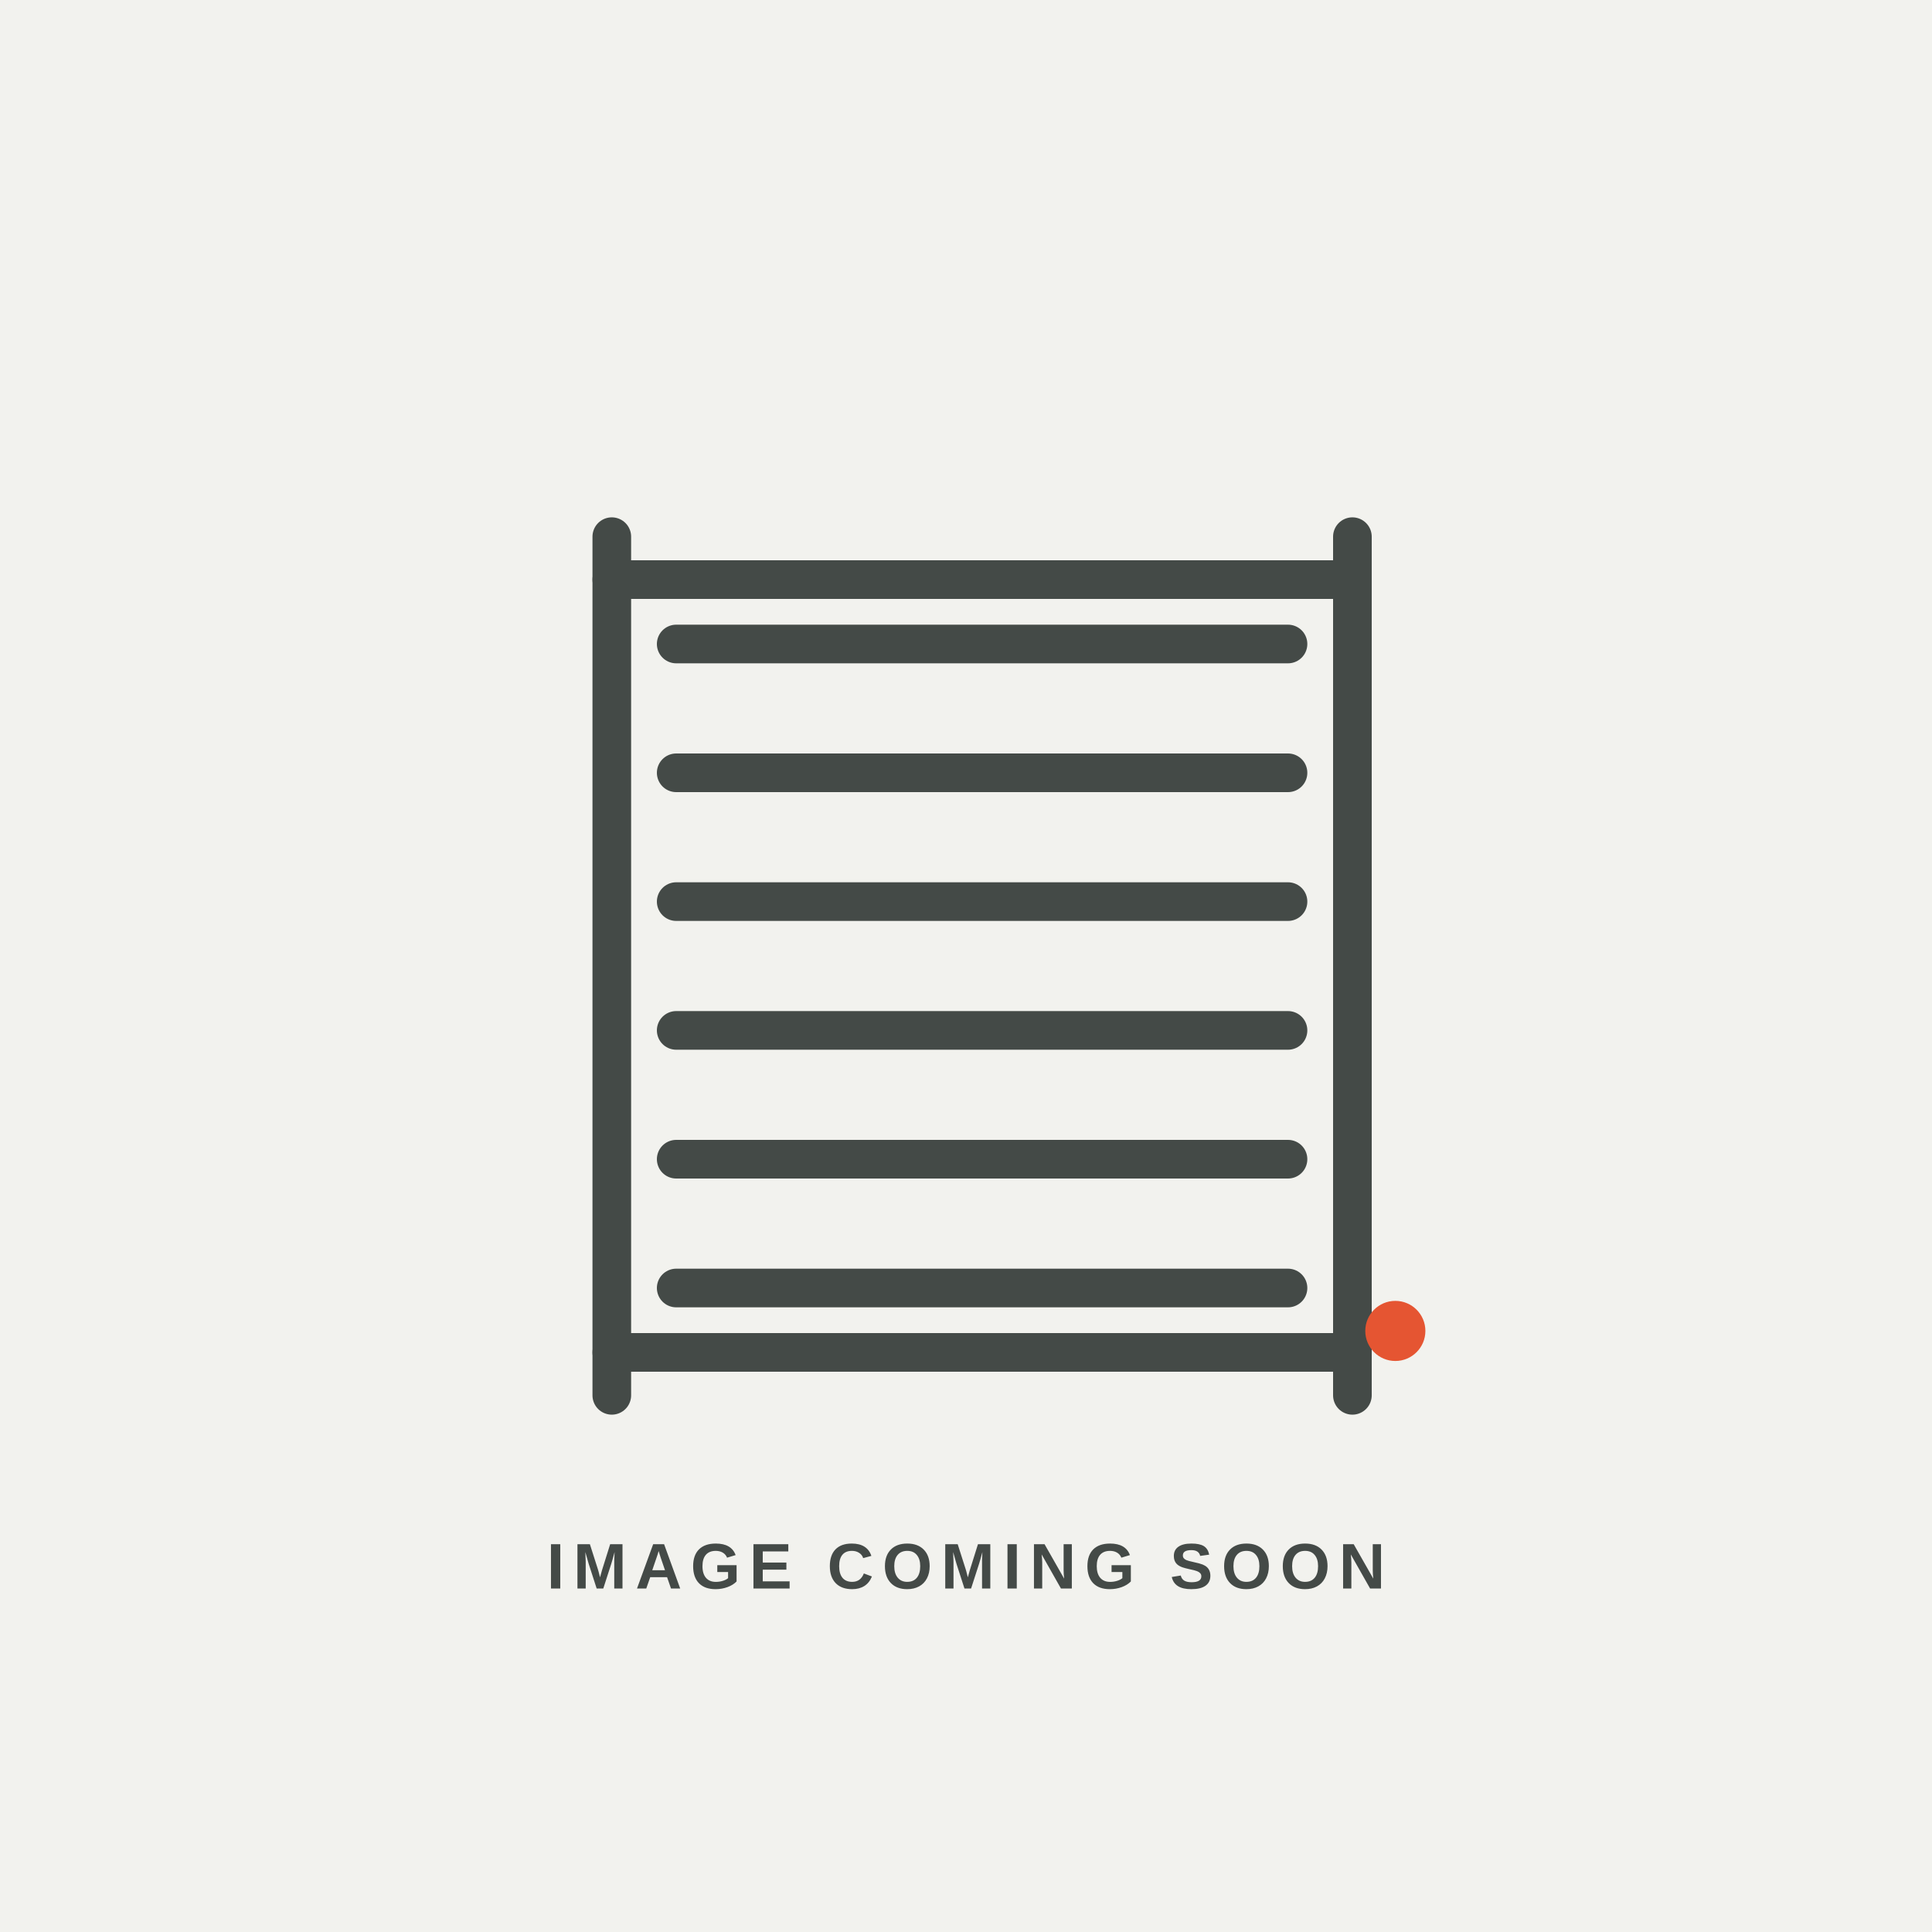
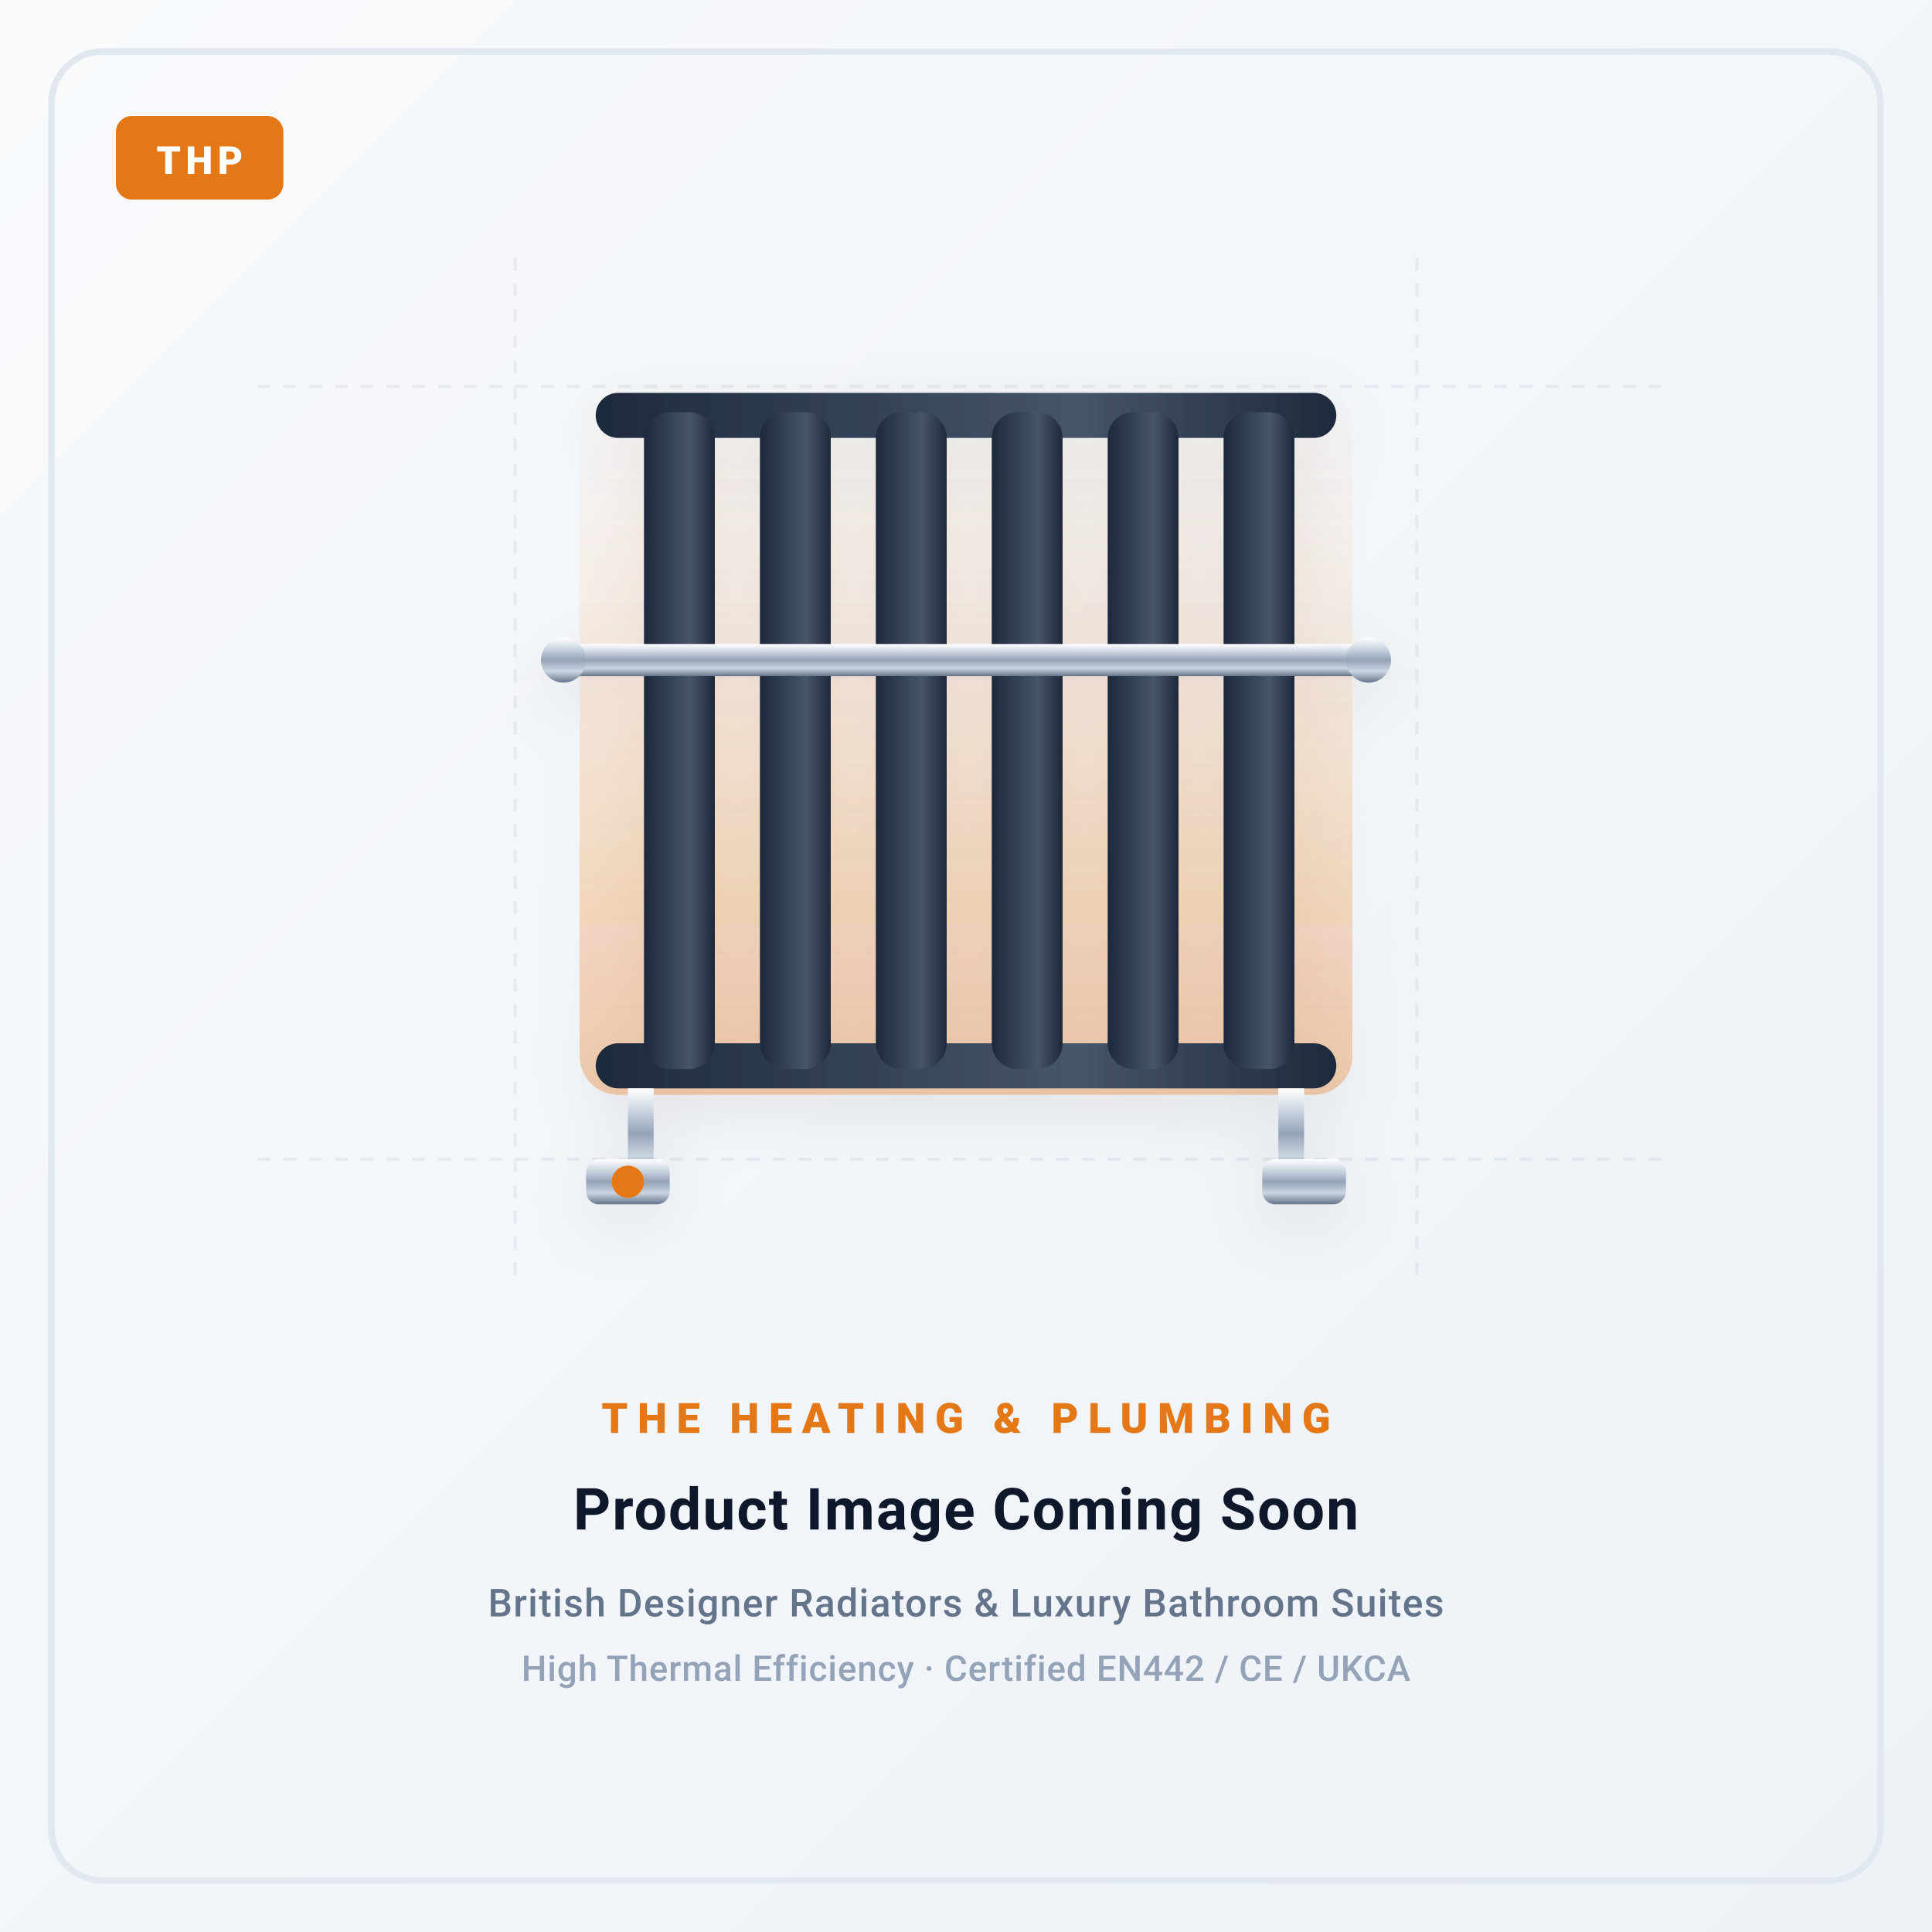
- <svg xmlns="http://www.w3.org/2000/svg" viewBox="0 0 900 900" role="img" aria-labelledby="title desc">
-   <rect width="900" height="900" fill="#f2f2ee" />
-   <g fill="none" stroke="#444a47" stroke-width="18" stroke-linecap="round">
-     <path d="M285 250v400M630 250v400" />
-     <path d="M315 300h285M315 360h285M315 420h285M315 480h285M315 540h285M315 600h285" />
-     <path d="M285 270h345M285 630h345" />
+ <svg xmlns="http://www.w3.org/2000/svg" viewBox="0 0 600 600" width="100%" height="100%">
+   <defs>
+     <linearGradient id="bgGrad" x1="0%" y1="0%" x2="100%" y2="100%">
+       <stop offset="0%" stop-color="#f8fafc" />
+       <stop offset="100%" stop-color="#edf2f7" />
+     </linearGradient>
+     <linearGradient id="radColumn" x1="0%" y1="0%" x2="100%" y2="0%">
+       <stop offset="0%" stop-color="#1e293b" />
+       <stop offset="35%" stop-color="#334155" />
+       <stop offset="65%" stop-color="#475569" />
+       <stop offset="100%" stop-color="#1e293b" />
+     </linearGradient>
+     <linearGradient id="chromeGrad" x1="0%" y1="0%" x2="0%" y2="100%">
+       <stop offset="0%" stop-color="#ffffff" />
+       <stop offset="25%" stop-color="#cbd5e1" />
+       <stop offset="50%" stop-color="#94a3b8" />
+       <stop offset="75%" stop-color="#cbd5e1" />
+       <stop offset="100%" stop-color="#64748b" />
+     </linearGradient>
+     <linearGradient id="warmthGlow" x1="0%" y1="100%" x2="0%" y2="0%">
+       <stop offset="0%" stop-color="#E47716" stop-opacity="0.35" />
+       <stop offset="60%" stop-color="#f97316" stop-opacity="0.10" />
+       <stop offset="100%" stop-color="#f97316" stop-opacity="0" />
+     </linearGradient>
+     <filter id="softShadow" x="-10%" y="-10%" width="120%" height="120%">
+       <feDropShadow dx="0" dy="6" stdDeviation="10" flood-color="#0f172a" flood-opacity="0.08" />
+     </filter>
+   </defs>
+   <rect width="600" height="600" fill="url(#bgGrad)" />
+   <rect x="16" y="16" width="568" height="568" rx="16" fill="none" stroke="#e2e8f0" stroke-width="2" />
+   <g transform="translate(36, 36)">
+     <rect width="52" height="26" rx="5" fill="#E47716" />
+     <text x="26" y="18" fill="#ffffff" font-family="-apple-system, BlinkMacSystemFont, 'Segoe UI', Roboto, sans-serif" font-size="12" font-weight="900" letter-spacing="1.5" text-anchor="middle">THP</text>
  </g>
-   <circle cx="650" cy="620" r="14" fill="#e55532" />
-   <text x="450" y="740" text-anchor="middle" fill="#444a47" font-family="Arial, sans-serif" font-size="30" font-weight="700" letter-spacing="4">IMAGE COMING SOON</text>
+   <g opacity="0.15" stroke="#94a3b8" stroke-width="1" stroke-dasharray="4 4">
+     <line x1="80" y1="360" x2="520" y2="360" />
+     <line x1="80" y1="120" x2="520" y2="120" />
+     <line x1="160" y1="80" x2="160" y2="400" />
+     <line x1="440" y1="80" x2="440" y2="400" />
+   </g>
+   <g filter="url(#softShadow)" transform="translate(0, 0)">
+     <rect x="180" y="120" width="240" height="220" rx="12" fill="url(#warmthGlow)" />
+     <rect x="185" y="122" width="230" height="14" rx="7" fill="url(#radColumn)" />
+     <rect x="185" y="324" width="230" height="14" rx="7" fill="url(#radColumn)" />
+     <rect x="200" y="128" width="22" height="204" rx="8" fill="url(#radColumn)" />
+     <rect x="236" y="128" width="22" height="204" rx="8" fill="url(#radColumn)" />
+     <rect x="272" y="128" width="22" height="204" rx="8" fill="url(#radColumn)" />
+     <rect x="308" y="128" width="22" height="204" rx="8" fill="url(#radColumn)" />
+     <rect x="344" y="128" width="22" height="204" rx="8" fill="url(#radColumn)" />
+     <rect x="380" y="128" width="22" height="204" rx="8" fill="url(#radColumn)" />
+     <rect x="170" y="200" width="260" height="10" rx="5" fill="url(#chromeGrad)" filter="url(#softShadow)" />
+     <circle cx="175" cy="205" r="7" fill="url(#chromeGrad)" />
+     <circle cx="425" cy="205" r="7" fill="url(#chromeGrad)" />
+     <rect x="195" y="338" width="8" height="28" fill="url(#chromeGrad)" />
+     <rect x="182" y="360" width="26" height="14" rx="4" fill="url(#chromeGrad)" />
+     <circle cx="195" cy="367" r="5" fill="#E47716" />
+     <rect x="397" y="338" width="8" height="28" fill="url(#chromeGrad)" />
+     <rect x="392" y="360" width="26" height="14" rx="4" fill="url(#chromeGrad)" />
+   </g>
+   <g text-anchor="middle" font-family="-apple-system, BlinkMacSystemFont, 'Segoe UI', Roboto, Helvetica, Arial, sans-serif">
+     <text x="300" y="445" font-size="13" font-weight="800" fill="#E47716" letter-spacing="3">THE HEATING &amp; PLUMBING</text>
+     <text x="300" y="475" font-size="18" font-weight="700" fill="#0f172a" letter-spacing="0.5">Product Image Coming Soon</text>
+     <text x="300" y="502" font-size="12" font-weight="500" fill="#64748b" letter-spacing="0.3">
+       British Designer Radiators &amp; Luxury Bathroom Suites
+     </text>
+     <text x="300" y="522" font-size="11" font-weight="500" fill="#94a3b8" letter-spacing="0.2">
+       High Thermal Efficiency · Certified EN442 / CE / UKCA
+     </text>
+   </g>
</svg>
